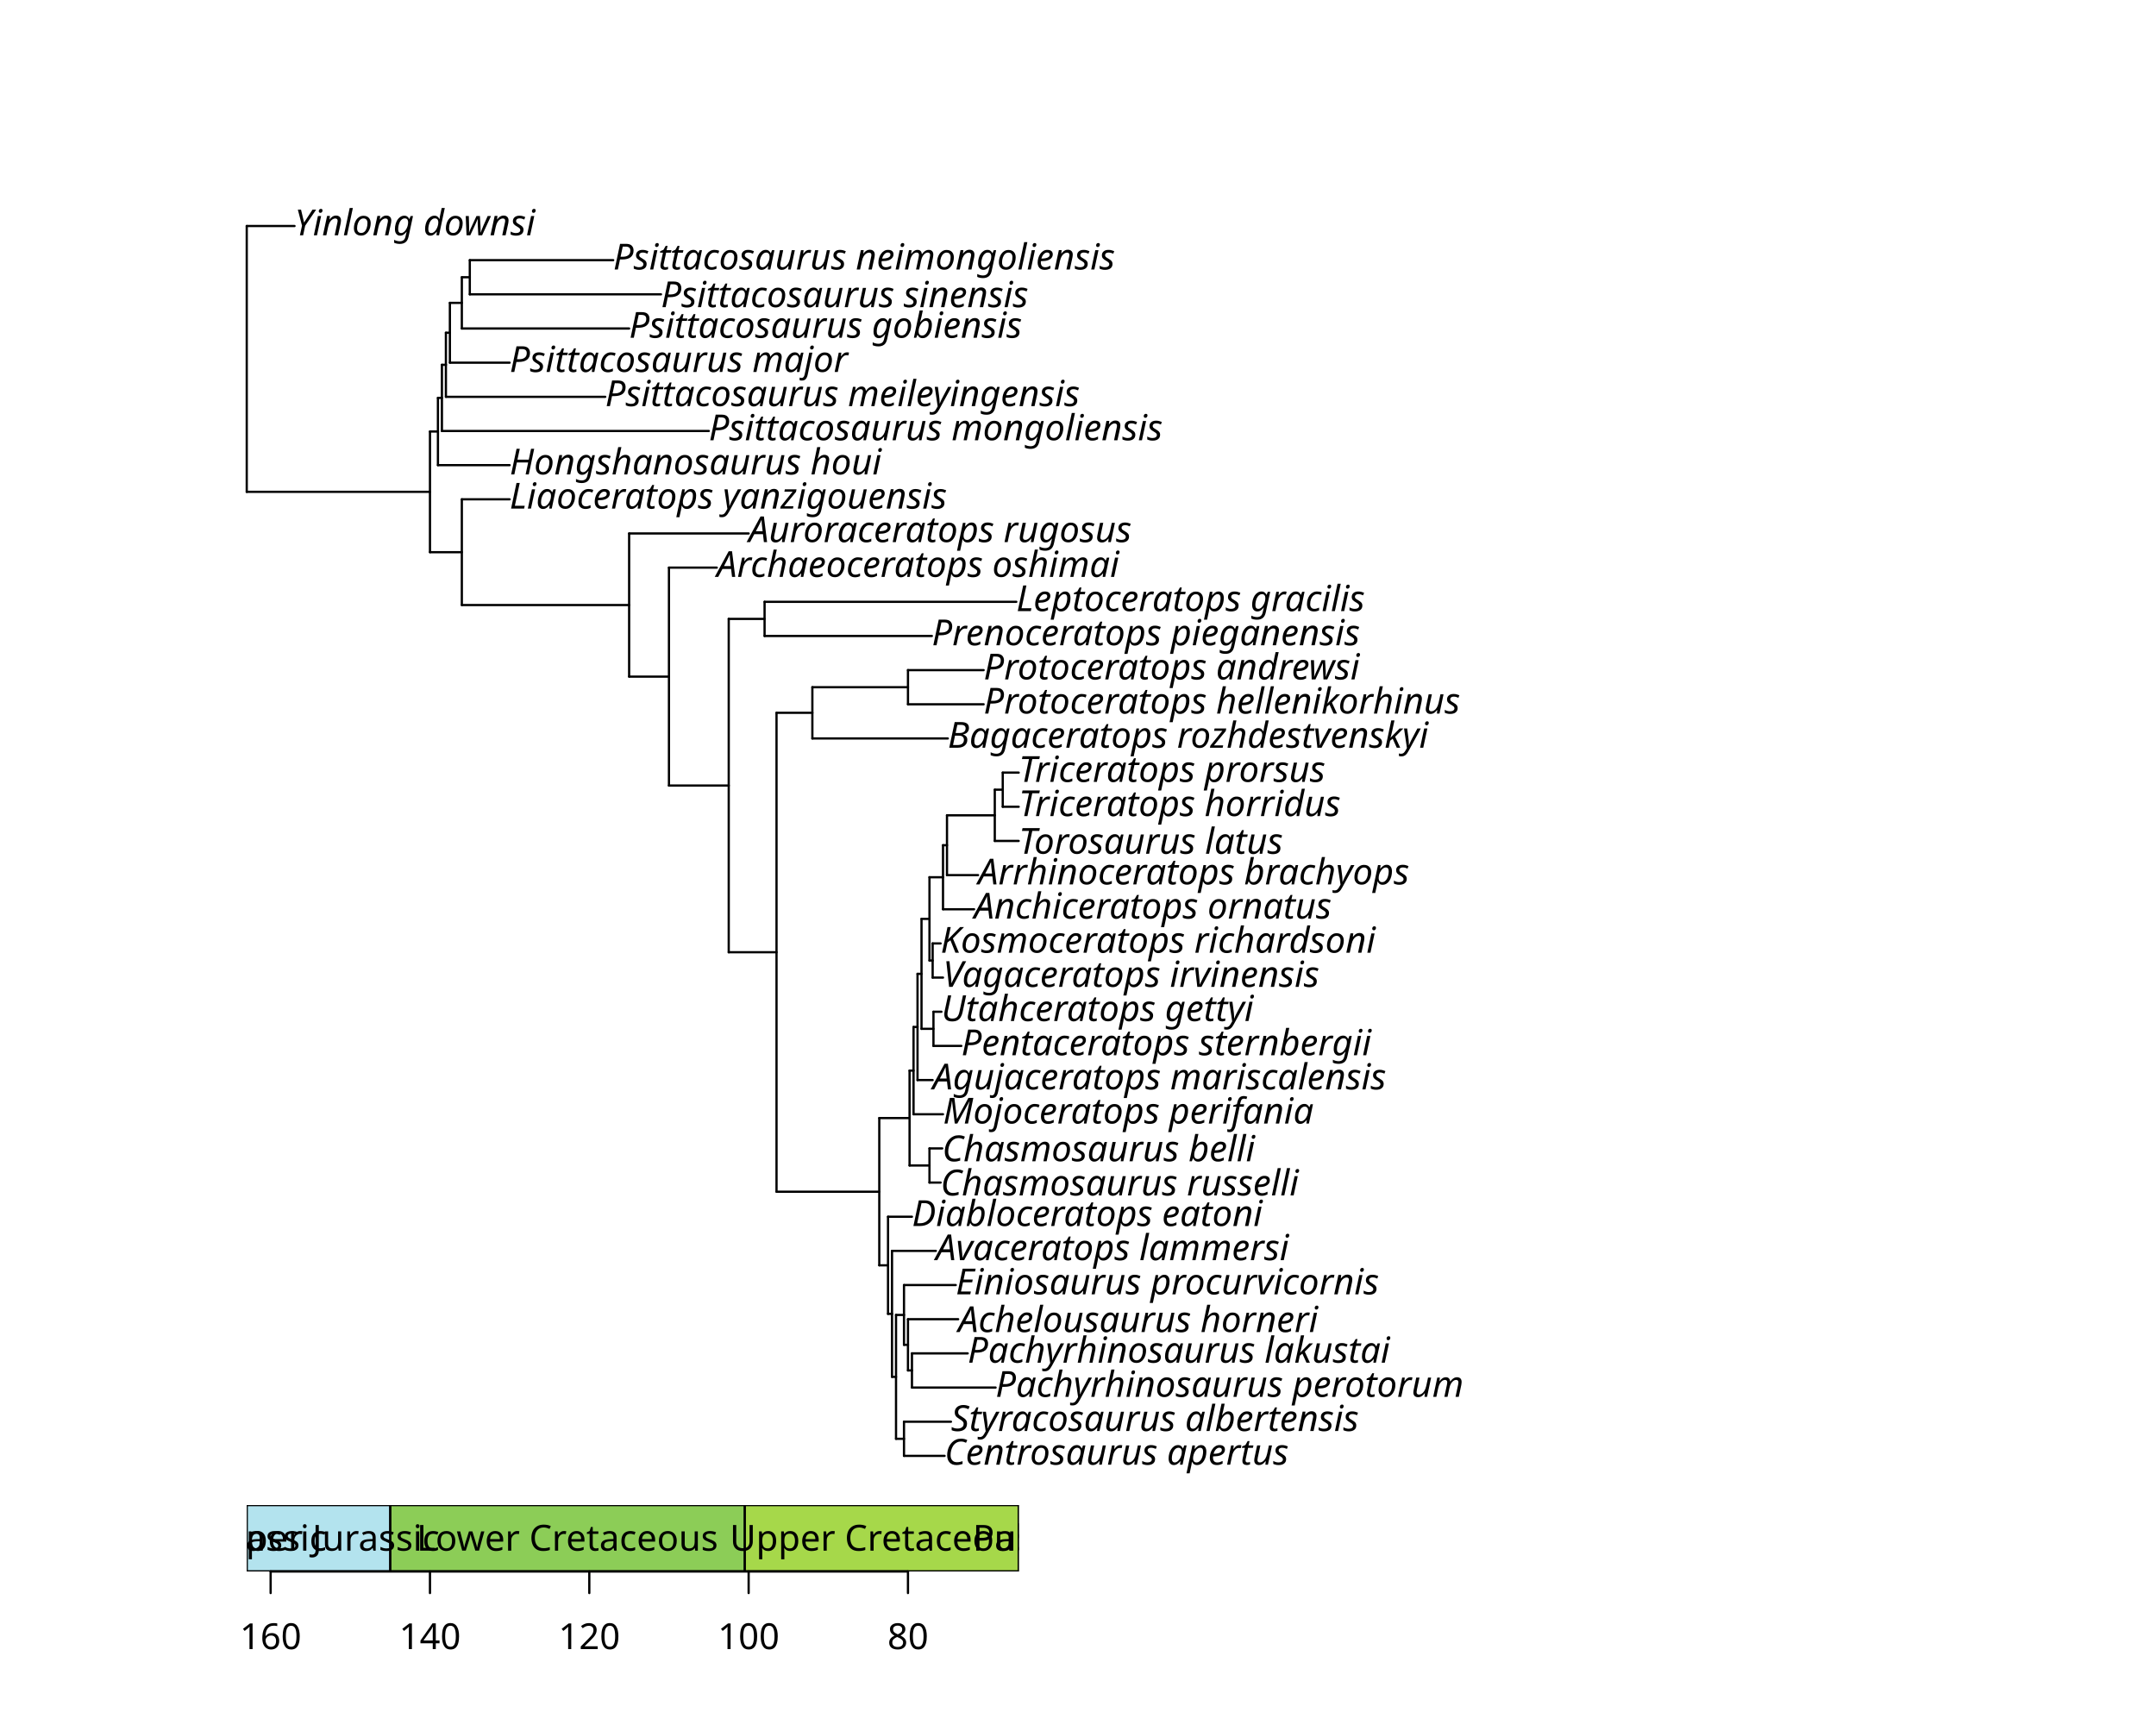
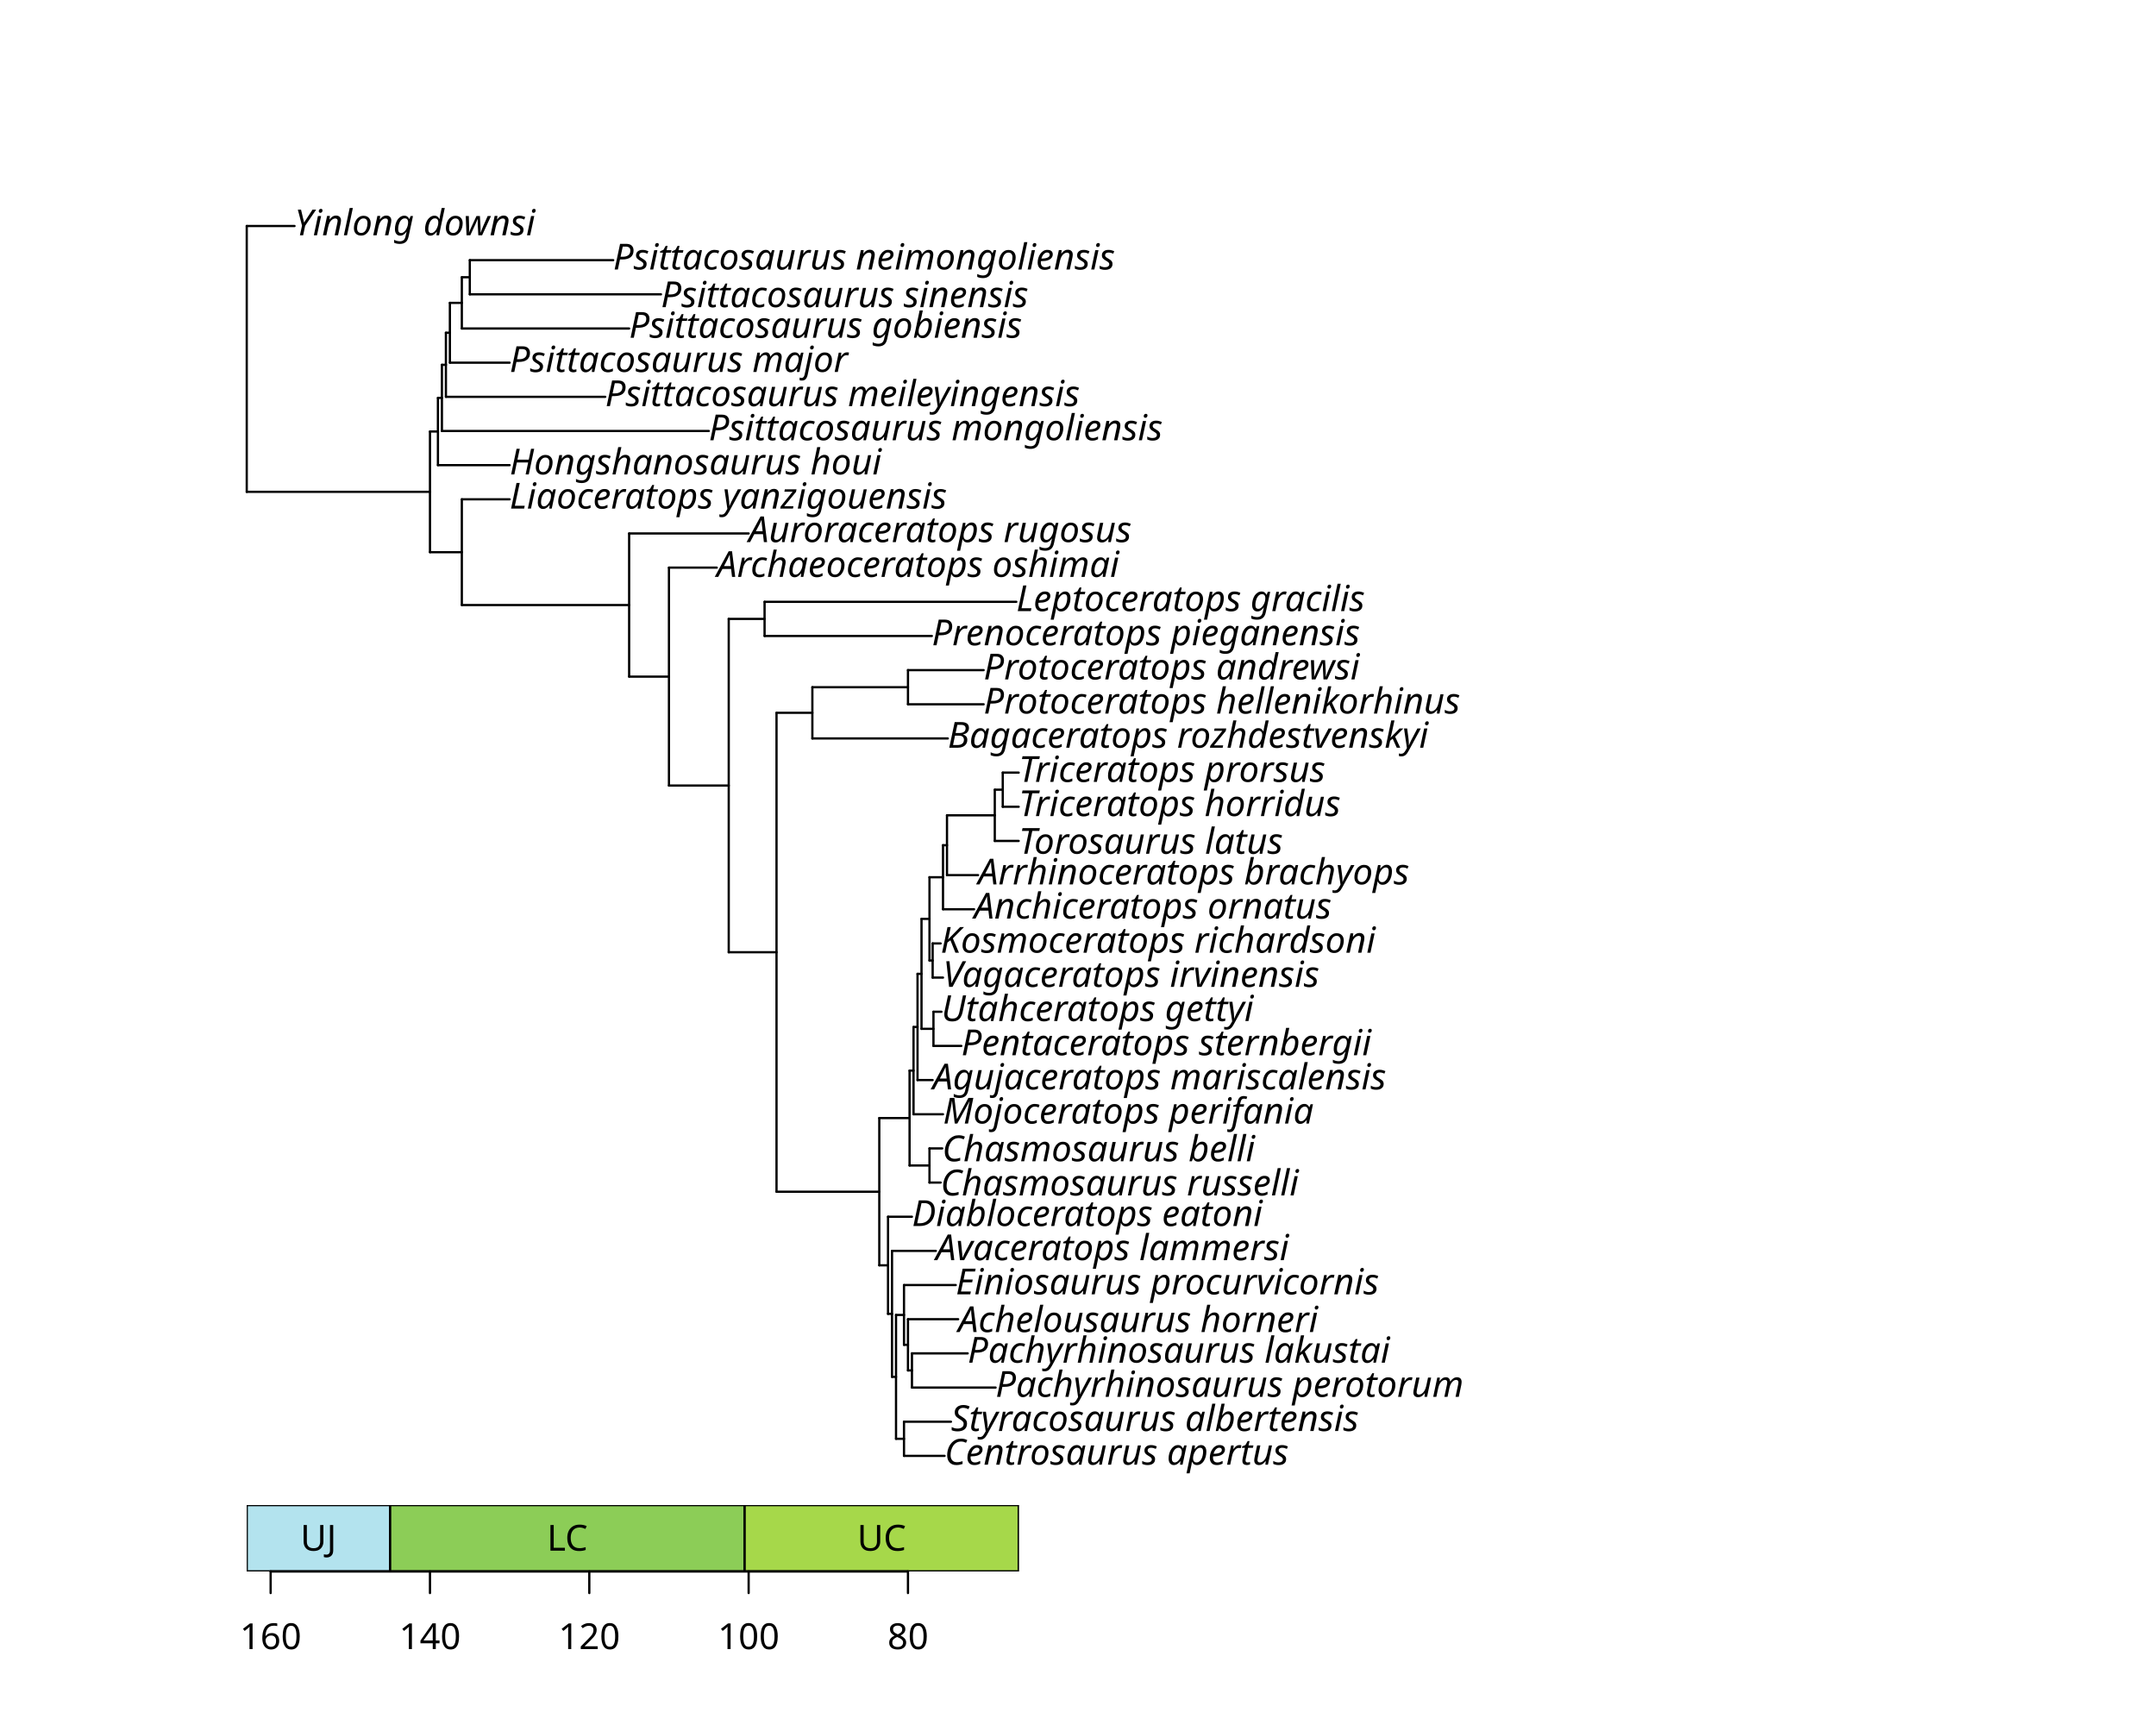
<svg xmlns="http://www.w3.org/2000/svg" class="svglite" data-engine-version="2.0" width="720.00pt" height="576.00pt" viewBox="0 0 720.00 576.00">
  <defs>
    <style type="text/css">
    .svglite line, .svglite polyline, .svglite polygon, .svglite path, .svglite rect, .svglite circle {
      fill: none;
      stroke: #000000;
      stroke-linecap: round;
      stroke-linejoin: round;
      stroke-miterlimit: 10.00;
    }
  </style>
  </defs>
  <rect width="100%" height="100%" style="stroke: none; fill: #FFFFFF;" />
  <defs>
    <clipPath id="cpMC4wMHw3MjAuMDB8MC4wMHw1NzYuMDA=">
      <rect x="0.00" y="0.00" width="720.00" height="576.00" />
    </clipPath>
  </defs>
  <g clip-path="url(#cpMC4wMHw3MjAuMDB8MC4wMHw1NzYuMDA=)">
</g>
  <defs>
    <clipPath id="cpNTkuMDR8Njg5Ljc2fDU5LjA0fDUwMi41Ng==">
      <rect x="59.04" y="59.04" width="630.72" height="443.52" />
    </clipPath>
  </defs>
  <g clip-path="url(#cpNTkuMDR8Njg5Ljc2fDU5LjA0fDUwMi41Ng==)">
    <line x1="82.40" y1="164.23" x2="143.59" y2="164.23" style="stroke-width: 0.75;" />
    <line x1="143.59" y1="184.38" x2="154.23" y2="184.38" style="stroke-width: 0.75;" />
    <line x1="154.23" y1="202.03" x2="210.10" y2="202.03" style="stroke-width: 0.75;" />
    <line x1="210.10" y1="225.93" x2="223.40" y2="225.93" style="stroke-width: 0.75;" />
    <line x1="223.40" y1="262.31" x2="243.36" y2="262.31" style="stroke-width: 0.75;" />
    <line x1="243.36" y1="317.97" x2="259.32" y2="317.97" style="stroke-width: 0.75;" />
    <line x1="259.32" y1="397.92" x2="293.64" y2="397.92" style="stroke-width: 0.75;" />
    <line x1="293.64" y1="422.50" x2="296.56" y2="422.50" style="stroke-width: 0.75;" />
    <line x1="296.56" y1="438.72" x2="297.89" y2="438.72" style="stroke-width: 0.75;" />
    <line x1="297.89" y1="459.75" x2="299.23" y2="459.75" style="stroke-width: 0.75;" />
    <line x1="299.23" y1="480.43" x2="301.89" y2="480.43" style="stroke-width: 0.75;" />
    <line x1="301.89" y1="486.13" x2="315.45" y2="486.13" style="stroke-width: 0.75;" />
    <line x1="301.89" y1="474.73" x2="317.58" y2="474.73" style="stroke-width: 0.75;" />
    <line x1="299.23" y1="439.08" x2="301.89" y2="439.08" style="stroke-width: 0.75;" />
    <line x1="301.89" y1="449.06" x2="303.22" y2="449.06" style="stroke-width: 0.75;" />
    <line x1="303.22" y1="457.61" x2="304.55" y2="457.61" style="stroke-width: 0.75;" />
    <line x1="304.55" y1="463.32" x2="332.48" y2="463.32" style="stroke-width: 0.75;" />
    <line x1="304.55" y1="451.91" x2="323.17" y2="451.91" style="stroke-width: 0.75;" />
    <line x1="303.22" y1="440.50" x2="319.98" y2="440.50" style="stroke-width: 0.75;" />
    <line x1="301.89" y1="429.10" x2="319.18" y2="429.10" style="stroke-width: 0.75;" />
    <line x1="297.89" y1="417.69" x2="312.53" y2="417.69" style="stroke-width: 0.75;" />
    <line x1="296.56" y1="406.28" x2="304.55" y2="406.28" style="stroke-width: 0.75;" />
    <line x1="293.64" y1="373.33" x2="303.75" y2="373.33" style="stroke-width: 0.75;" />
    <line x1="303.75" y1="389.17" x2="310.40" y2="389.17" style="stroke-width: 0.75;" />
    <line x1="310.40" y1="394.87" x2="314.12" y2="394.87" style="stroke-width: 0.75;" />
    <line x1="310.40" y1="383.47" x2="314.66" y2="383.47" style="stroke-width: 0.75;" />
    <line x1="303.75" y1="357.49" x2="305.08" y2="357.49" style="stroke-width: 0.75;" />
    <line x1="305.08" y1="372.06" x2="314.92" y2="372.06" style="stroke-width: 0.75;" />
    <line x1="305.08" y1="342.92" x2="306.41" y2="342.92" style="stroke-width: 0.75;" />
    <line x1="306.41" y1="360.65" x2="311.46" y2="360.65" style="stroke-width: 0.75;" />
    <line x1="306.41" y1="325.18" x2="307.74" y2="325.18" style="stroke-width: 0.75;" />
    <line x1="307.74" y1="343.54" x2="311.73" y2="343.54" style="stroke-width: 0.75;" />
    <line x1="311.73" y1="349.24" x2="321.04" y2="349.24" style="stroke-width: 0.75;" />
    <line x1="311.73" y1="337.84" x2="314.39" y2="337.84" style="stroke-width: 0.75;" />
    <line x1="307.74" y1="306.82" x2="310.40" y2="306.82" style="stroke-width: 0.75;" />
    <line x1="310.40" y1="320.73" x2="311.46" y2="320.73" style="stroke-width: 0.75;" />
    <line x1="311.46" y1="326.43" x2="314.92" y2="326.43" style="stroke-width: 0.75;" />
    <line x1="311.46" y1="315.02" x2="314.12" y2="315.02" style="stroke-width: 0.75;" />
    <line x1="310.40" y1="292.92" x2="314.92" y2="292.92" style="stroke-width: 0.75;" />
    <line x1="314.92" y1="303.61" x2="325.30" y2="303.61" style="stroke-width: 0.75;" />
    <line x1="314.92" y1="282.23" x2="316.25" y2="282.23" style="stroke-width: 0.75;" />
    <line x1="316.25" y1="292.21" x2="326.63" y2="292.21" style="stroke-width: 0.75;" />
    <line x1="316.25" y1="272.24" x2="332.21" y2="272.24" style="stroke-width: 0.75;" />
    <line x1="332.21" y1="280.80" x2="340.20" y2="280.80" style="stroke-width: 0.75;" />
    <line x1="332.21" y1="263.69" x2="334.87" y2="263.69" style="stroke-width: 0.75;" />
    <line x1="334.87" y1="269.39" x2="340.20" y2="269.39" style="stroke-width: 0.75;" />
    <line x1="334.87" y1="257.99" x2="340.20" y2="257.99" style="stroke-width: 0.75;" />
    <line x1="259.32" y1="238.02" x2="271.29" y2="238.02" style="stroke-width: 0.75;" />
    <line x1="271.29" y1="246.58" x2="316.52" y2="246.58" style="stroke-width: 0.75;" />
    <line x1="271.29" y1="229.47" x2="303.22" y2="229.47" style="stroke-width: 0.75;" />
    <line x1="303.22" y1="235.17" x2="328.49" y2="235.17" style="stroke-width: 0.75;" />
    <line x1="303.22" y1="223.76" x2="328.49" y2="223.76" style="stroke-width: 0.75;" />
    <line x1="243.36" y1="206.65" x2="255.33" y2="206.65" style="stroke-width: 0.75;" />
    <line x1="255.33" y1="212.36" x2="311.20" y2="212.36" style="stroke-width: 0.75;" />
    <line x1="255.33" y1="200.95" x2="339.40" y2="200.95" style="stroke-width: 0.75;" />
    <line x1="223.40" y1="189.54" x2="239.37" y2="189.54" style="stroke-width: 0.75;" />
    <line x1="210.10" y1="178.13" x2="250.01" y2="178.13" style="stroke-width: 0.75;" />
    <line x1="154.23" y1="166.73" x2="170.19" y2="166.73" style="stroke-width: 0.75;" />
    <line x1="143.59" y1="144.09" x2="146.25" y2="144.09" style="stroke-width: 0.75;" />
    <line x1="146.25" y1="155.32" x2="170.19" y2="155.32" style="stroke-width: 0.75;" />
    <line x1="146.25" y1="132.86" x2="147.58" y2="132.86" style="stroke-width: 0.75;" />
    <line x1="147.58" y1="143.91" x2="236.71" y2="143.91" style="stroke-width: 0.75;" />
    <line x1="147.58" y1="121.81" x2="148.91" y2="121.81" style="stroke-width: 0.75;" />
    <line x1="148.91" y1="132.50" x2="202.12" y2="132.50" style="stroke-width: 0.75;" />
    <line x1="148.91" y1="111.11" x2="150.24" y2="111.11" style="stroke-width: 0.75;" />
    <line x1="150.24" y1="121.10" x2="170.19" y2="121.10" style="stroke-width: 0.75;" />
    <line x1="150.24" y1="101.13" x2="154.23" y2="101.13" style="stroke-width: 0.75;" />
    <line x1="154.23" y1="109.69" x2="210.10" y2="109.69" style="stroke-width: 0.75;" />
    <line x1="154.23" y1="92.58" x2="156.89" y2="92.58" style="stroke-width: 0.75;" />
    <line x1="156.89" y1="98.28" x2="220.74" y2="98.28" style="stroke-width: 0.75;" />
    <line x1="156.89" y1="86.87" x2="204.78" y2="86.87" style="stroke-width: 0.75;" />
    <line x1="82.40" y1="75.47" x2="98.36" y2="75.47" style="stroke-width: 0.75;" />
    <line x1="82.40" y1="164.23" x2="82.40" y2="75.47" style="stroke-width: 0.75;" />
    <line x1="143.59" y1="184.38" x2="143.59" y2="144.09" style="stroke-width: 0.75;" />
    <line x1="154.23" y1="202.03" x2="154.23" y2="166.73" style="stroke-width: 0.75;" />
    <line x1="210.10" y1="225.93" x2="210.10" y2="178.13" style="stroke-width: 0.75;" />
    <line x1="223.40" y1="262.31" x2="223.40" y2="189.54" style="stroke-width: 0.75;" />
    <line x1="243.36" y1="317.97" x2="243.36" y2="206.65" style="stroke-width: 0.75;" />
    <line x1="259.32" y1="397.92" x2="259.32" y2="238.02" style="stroke-width: 0.75;" />
    <line x1="293.64" y1="422.50" x2="293.64" y2="373.33" style="stroke-width: 0.75;" />
    <line x1="296.56" y1="438.72" x2="296.56" y2="406.28" style="stroke-width: 0.75;" />
    <line x1="297.89" y1="459.75" x2="297.89" y2="417.69" style="stroke-width: 0.75;" />
    <line x1="299.23" y1="480.43" x2="299.23" y2="439.08" style="stroke-width: 0.75;" />
    <line x1="301.89" y1="486.13" x2="301.89" y2="474.73" style="stroke-width: 0.75;" />
    <line x1="301.89" y1="449.06" x2="301.89" y2="429.10" style="stroke-width: 0.75;" />
    <line x1="303.22" y1="457.61" x2="303.22" y2="440.50" style="stroke-width: 0.75;" />
    <line x1="304.55" y1="463.32" x2="304.55" y2="451.91" style="stroke-width: 0.75;" />
    <line x1="303.75" y1="389.17" x2="303.75" y2="357.49" style="stroke-width: 0.75;" />
    <line x1="310.40" y1="394.87" x2="310.40" y2="383.47" style="stroke-width: 0.75;" />
    <line x1="305.08" y1="372.06" x2="305.08" y2="342.92" style="stroke-width: 0.75;" />
    <line x1="306.41" y1="360.65" x2="306.41" y2="325.18" style="stroke-width: 0.75;" />
    <line x1="307.74" y1="343.54" x2="307.74" y2="306.82" style="stroke-width: 0.75;" />
    <line x1="311.73" y1="349.24" x2="311.73" y2="337.84" style="stroke-width: 0.75;" />
    <line x1="310.40" y1="320.73" x2="310.40" y2="292.92" style="stroke-width: 0.75;" />
    <line x1="311.46" y1="326.43" x2="311.46" y2="315.02" style="stroke-width: 0.75;" />
    <line x1="314.92" y1="303.61" x2="314.92" y2="282.23" style="stroke-width: 0.75;" />
    <line x1="316.25" y1="292.21" x2="316.25" y2="272.24" style="stroke-width: 0.75;" />
    <line x1="332.21" y1="280.80" x2="332.21" y2="263.69" style="stroke-width: 0.75;" />
    <line x1="334.87" y1="269.39" x2="334.87" y2="257.99" style="stroke-width: 0.75;" />
    <line x1="271.29" y1="246.58" x2="271.29" y2="229.47" style="stroke-width: 0.75;" />
    <line x1="303.22" y1="235.17" x2="303.22" y2="223.76" style="stroke-width: 0.75;" />
    <line x1="255.33" y1="212.36" x2="255.33" y2="200.95" style="stroke-width: 0.75;" />
    <line x1="146.25" y1="155.32" x2="146.25" y2="132.86" style="stroke-width: 0.75;" />
    <line x1="147.58" y1="143.91" x2="147.58" y2="121.81" style="stroke-width: 0.75;" />
    <line x1="148.91" y1="132.50" x2="148.91" y2="111.11" style="stroke-width: 0.75;" />
    <line x1="150.24" y1="121.10" x2="150.24" y2="101.13" style="stroke-width: 0.75;" />
    <line x1="154.23" y1="109.69" x2="154.23" y2="92.58" style="stroke-width: 0.75;" />
    <line x1="156.89" y1="98.28" x2="156.89" y2="86.87" style="stroke-width: 0.75;" />
    <text x="315.45" y="489.08" style="font-size: 12.00px; font-style: italic; font-family: sans;" textLength="115.42px" lengthAdjust="spacingAndGlyphs">Centrosaurus apertus</text>
    <text x="317.58" y="477.83" style="font-size: 12.00px; font-style: italic; font-family: sans;" textLength="138.10px" lengthAdjust="spacingAndGlyphs">Styracosaurus albertensis</text>
    <text x="332.48" y="466.42" style="font-size: 12.00px; font-style: italic; font-family: sans;" textLength="154.11px" lengthAdjust="spacingAndGlyphs">Pachyrhinosaurus perotorum</text>
    <text x="323.17" y="455.01" style="font-size: 12.00px; font-style: italic; font-family: sans;" textLength="140.10px" lengthAdjust="spacingAndGlyphs">Pachyrhinosaurus lakustai</text>
    <text x="319.98" y="444.79" style="font-size: 12.00px; font-style: italic; font-family: sans;" textLength="120.09px" lengthAdjust="spacingAndGlyphs">Achelousaurus horneri</text>
    <text x="319.18" y="432.20" style="font-size: 12.00px; font-style: italic; font-family: sans;" textLength="140.75px" lengthAdjust="spacingAndGlyphs">Einiosaurus procurvicornis</text>
    <text x="312.53" y="420.79" style="font-size: 12.00px; font-style: italic; font-family: sans;" textLength="118.74px" lengthAdjust="spacingAndGlyphs">Avaceratops lammersi</text>
    <text x="304.55" y="409.38" style="font-size: 12.00px; font-style: italic; font-family: sans;" textLength="116.09px" lengthAdjust="spacingAndGlyphs">Diabloceratops eatoni</text>
    <text x="314.12" y="399.17" style="font-size: 12.00px; font-style: italic; font-family: sans;" textLength="121.41px" lengthAdjust="spacingAndGlyphs">Chasmosaurus russelli</text>
    <text x="314.66" y="387.76" style="font-size: 12.00px; font-style: italic; font-family: sans;" textLength="105.40px" lengthAdjust="spacingAndGlyphs">Chasmosaurus belli</text>
    <text x="314.92" y="375.16" style="font-size: 12.00px; font-style: italic; font-family: sans;" textLength="121.41px" lengthAdjust="spacingAndGlyphs">Mojoceratops perifania</text>
    <text x="311.46" y="363.76" style="font-size: 12.00px; font-style: italic; font-family: sans;" textLength="152.77px" lengthAdjust="spacingAndGlyphs">Agujaceratops mariscalensis</text>
    <text x="321.04" y="352.35" style="font-size: 12.00px; font-style: italic; font-family: sans;" textLength="136.76px" lengthAdjust="spacingAndGlyphs">Pentaceratops sternbergii</text>
    <text x="314.39" y="340.94" style="font-size: 12.00px; font-style: italic; font-family: sans;" textLength="103.41px" lengthAdjust="spacingAndGlyphs">Utahceratops gettyi</text>
    <text x="314.92" y="329.53" style="font-size: 12.00px; font-style: italic; font-family: sans;" textLength="127.43px" lengthAdjust="spacingAndGlyphs">Vagaceratops irvinensis</text>
    <text x="314.12" y="318.13" style="font-size: 12.00px; font-style: italic; font-family: sans;" textLength="145.43px" lengthAdjust="spacingAndGlyphs">Kosmoceratops richardsoni</text>
    <text x="325.30" y="306.72" style="font-size: 12.00px; font-style: italic; font-family: sans;" textLength="119.43px" lengthAdjust="spacingAndGlyphs">Anchiceratops ornatus</text>
    <text x="326.63" y="295.31" style="font-size: 12.00px; font-style: italic; font-family: sans;" textLength="143.44px" lengthAdjust="spacingAndGlyphs">Arrhinoceratops brachyops</text>
    <text x="340.20" y="285.09" style="font-size: 12.00px; font-style: italic; font-family: sans;" textLength="89.39px" lengthAdjust="spacingAndGlyphs">Torosaurus latus</text>
    <text x="340.20" y="272.50" style="font-size: 12.00px; font-style: italic; font-family: sans;" textLength="106.72px" lengthAdjust="spacingAndGlyphs">Triceratops horridus</text>
    <text x="340.20" y="261.09" style="font-size: 12.00px; font-style: italic; font-family: sans;" textLength="103.38px" lengthAdjust="spacingAndGlyphs">Triceratops prorsus</text>
    <text x="316.52" y="249.68" style="font-size: 12.00px; font-style: italic; font-family: sans;" textLength="163.47px" lengthAdjust="spacingAndGlyphs">Bagaceratops rozhdestvenskyi</text>
    <text x="328.49" y="238.27" style="font-size: 12.00px; font-style: italic; font-family: sans;" textLength="158.11px" lengthAdjust="spacingAndGlyphs">Protoceratops hellenikorhinus</text>
    <text x="328.49" y="226.87" style="font-size: 12.00px; font-style: italic; font-family: sans;" textLength="126.09px" lengthAdjust="spacingAndGlyphs">Protoceratops andrewsi</text>
    <text x="311.20" y="215.46" style="font-size: 12.00px; font-style: italic; font-family: sans;" textLength="145.45px" lengthAdjust="spacingAndGlyphs">Prenoceratops pieganensis</text>
    <text x="339.40" y="204.05" style="font-size: 12.00px; font-style: italic; font-family: sans;" textLength="116.75px" lengthAdjust="spacingAndGlyphs">Leptoceratops gracilis</text>
    <text x="239.37" y="192.64" style="font-size: 12.00px; font-style: italic; font-family: sans;" textLength="135.43px" lengthAdjust="spacingAndGlyphs">Archaeoceratops oshimai</text>
    <text x="250.01" y="181.02" style="font-size: 12.00px; font-style: italic; font-family: sans;" textLength="128.10px" lengthAdjust="spacingAndGlyphs">Auroraceratops rugosus</text>
    <text x="170.19" y="169.83" style="font-size: 12.00px; font-style: italic; font-family: sans;" textLength="148.13px" lengthAdjust="spacingAndGlyphs">Liaoceratops yanzigouensis</text>
    <text x="170.19" y="158.42" style="font-size: 12.00px; font-style: italic; font-family: sans;" textLength="123.44px" lengthAdjust="spacingAndGlyphs">Hongshanosaurus houi</text>
    <text x="236.71" y="147.01" style="font-size: 12.00px; font-style: italic; font-family: sans;" textLength="152.11px" lengthAdjust="spacingAndGlyphs">Psittacosaurus mongoliensis</text>
    <text x="202.12" y="135.61" style="font-size: 12.00px; font-style: italic; font-family: sans;" textLength="160.78px" lengthAdjust="spacingAndGlyphs">Psittacosaurus meileyingensis</text>
    <text x="170.19" y="124.20" style="font-size: 12.00px; font-style: italic; font-family: sans;" textLength="112.07px" lengthAdjust="spacingAndGlyphs">Psittacosaurus major</text>
    <text x="210.10" y="112.79" style="font-size: 12.00px; font-style: italic; font-family: sans;" textLength="132.77px" lengthAdjust="spacingAndGlyphs">Psittacosaurus gobiensis</text>
    <text x="220.74" y="102.57" style="font-size: 12.00px; font-style: italic; font-family: sans;" textLength="125.42px" lengthAdjust="spacingAndGlyphs">Psittacosaurus sinensis</text>
    <text x="204.78" y="89.98" style="font-size: 12.00px; font-style: italic; font-family: sans;" textLength="168.12px" lengthAdjust="spacingAndGlyphs">Psittacosaurus neimongoliensis</text>
    <text x="98.36" y="78.57" style="font-size: 12.00px; font-style: italic; font-family: sans;" textLength="80.73px" lengthAdjust="spacingAndGlyphs">Yinlong downsi</text>
  </g>
  <defs>
    <clipPath id="cpODIuNDB8MzQwLjIwfDUwMi41Nnw1MjQuNzQ=">
      <rect x="82.40" y="502.56" width="257.80" height="22.18" />
    </clipPath>
  </defs>
  <g clip-path="url(#cpODIuNDB8MzQwLjIwfDUwMi41Nnw1MjQuNzQ=)">
    <rect x="82.40" y="502.56" width="257.80" height="22.18" style="stroke-width: 0.75; stroke: none; fill: #E5E5E5;" />
    <line x1="82.40" y1="502.56" x2="340.20" y2="502.56" style="stroke-width: 0.75;" />
+     <rect x="-923.24" y="502.56" width="53.21" height="22.18" style="stroke-width: 0.75; fill: #8CB06C;" />
+     <rect x="-870.03" y="502.56" width="31.93" height="22.18" style="stroke-width: 0.75; fill: #99C078;" />
+     <rect x="-838.11" y="502.56" width="31.93" height="22.18" style="stroke-width: 0.75; fill: #A6CF86;" />
+     <rect x="-806.18" y="502.56" width="30.86" height="22.18" style="stroke-width: 0.75; fill: #B3E095;" />
+     <rect x="-775.32" y="502.56" width="40.97" height="22.18" style="stroke-width: 0.75; fill: #1A9D6F;" />
+     <rect x="-734.35" y="502.56" width="30.86" height="22.18" style="stroke-width: 0.75; fill: #4DB47E;" />
+     <rect x="-703.49" y="502.56" width="38.84" height="22.18" style="stroke-width: 0.75; fill: #7FCA93;" />
+     <rect x="-664.65" y="502.56" width="27.67" height="22.18" style="stroke-width: 0.75; fill: #99D7B3;" />
+     <rect x="-636.98" y="502.56" width="15.96" height="22.18" style="stroke-width: 0.75; fill: #B3E1C2;" />
+     <rect x="-621.02" y="502.56" width="11.71" height="22.18" style="stroke-width: 0.75; fill: #BFE6CF;" />
+     <rect x="-609.31" y="502.56" width="10.11" height="22.18" style="stroke-width: 0.75; fill: #E6F5E1;" />
+     <rect x="-599.20" y="502.56" width="68.91" height="22.18" style="stroke-width: 0.75; fill: #E5AC4D;" />
+     <rect x="-530.30" y="502.56" width="28.20" height="22.18" style="stroke-width: 0.75; fill: #F1C868;" />
+     <rect x="-502.10" y="502.56" width="63.32" height="22.18" style="stroke-width: 0.75; fill: #F1E19D;" />
+     <rect x="-438.78" y="502.56" width="32.46" height="22.18" style="stroke-width: 0.75; fill: #80AB6C;" />
+     <rect x="-406.32" y="502.56" width="42.03" height="22.18" style="stroke-width: 0.75; fill: #99B46C;" />
+     <rect x="-364.29" y="502.56" width="20.49" height="22.18" style="stroke-width: 0.75; fill: #B3BE6C;" />
+     <rect x="-343.80" y="502.56" width="21.28" height="22.18" style="stroke-width: 0.75; fill: #8CBEB4;" />
+     <rect x="-322.52" y="502.56" width="21.82" height="22.18" style="stroke-width: 0.75; fill: #A6C7B7;" />
+     <rect x="-300.70" y="502.56" width="21.55" height="22.18" style="stroke-width: 0.75; fill: #BFD0BA;" />
+     <rect x="-279.15" y="502.56" width="69.04" height="22.18" style="stroke-width: 0.75; fill: #EF5845;" />
+     <rect x="-210.11" y="502.56" width="36.85" height="22.18" style="stroke-width: 0.75; fill: #FB745C;" />
+     <rect x="-173.27" y="502.56" width="19.15" height="22.18" style="stroke-width: 0.75; fill: #FBA794;" />
+     <rect x="-154.12" y="502.56" width="12.51" height="22.18" style="stroke-width: 0.75; fill: #983999;" />
+     <rect x="-141.61" y="502.56" width="27.14" height="22.18" style="stroke-width: 0.75; fill: #B168B1;" />
+     <rect x="-114.47" y="502.56" width="94.98" height="22.18" style="stroke-width: 0.75; fill: #BD8CC3;" />
+     <rect x="-19.49" y="502.56" width="72.36" height="22.18" style="stroke-width: 0.75; fill: #42AED0;" />
+     <rect x="52.87" y="502.56" width="28.20" height="22.18" style="stroke-width: 0.75; fill: #80CFD8;" />
+     <rect x="81.07" y="502.56" width="49.22" height="22.18" style="stroke-width: 0.75; fill: #B3E3EE;" />
+     <rect x="130.29" y="502.56" width="118.39" height="22.18" style="stroke-width: 0.75; fill: #8CCD57;" />
+     <rect x="248.68" y="502.56" width="91.78" height="22.18" style="stroke-width: 0.75; fill: #A6D84A;" />
+     <rect x="340.46" y="502.56" width="26.60" height="22.18" style="stroke-width: 0.75; fill: #FDA75F;" />
+     <rect x="367.07" y="502.56" width="58.80" height="22.18" style="stroke-width: 0.75; fill: #FDB46C;" />
+     <rect x="425.86" y="502.56" width="28.92" height="22.18" style="stroke-width: 0.75; fill: #FEC07A;" />
+     <rect x="454.78" y="502.56" width="47.08" height="22.18" style="stroke-width: 0.75; fill: #FFFF00;" />
+     <rect x="501.86" y="502.56" width="7.32" height="22.18" style="stroke-width: 0.75; fill: #FFFF99;" />
+     <rect x="509.19" y="502.56" width="6.83" height="22.18" style="stroke-width: 0.75; fill: #FFEFAF;" />
    <rect x="516.02" y="502.56" width="0.031" height="22.18" style="stroke-width: 0.75; fill: #FEEBD2;" />
-     <rect x="509.19" y="502.56" width="6.83" height="22.18" style="stroke-width: 0.75; fill: #FFEFAF;" />
-     <rect x="501.86" y="502.56" width="7.32" height="22.18" style="stroke-width: 0.75; fill: #FFFF99;" />
-     <rect x="454.78" y="502.56" width="47.08" height="22.18" style="stroke-width: 0.75; fill: #FFFF00;" />
-     <rect x="425.86" y="502.56" width="28.92" height="22.18" style="stroke-width: 0.75; fill: #FEC07A;" />
-     <rect x="367.07" y="502.56" width="58.80" height="22.18" style="stroke-width: 0.75; fill: #FDB46C;" />
-     <rect x="340.46" y="502.56" width="26.60" height="22.18" style="stroke-width: 0.75; fill: #FDA75F;" />
-     <rect x="248.68" y="502.56" width="91.78" height="22.18" style="stroke-width: 0.75; fill: #A6D84A;" />
-     <rect x="130.29" y="502.56" width="118.39" height="22.18" style="stroke-width: 0.75; fill: #8CCD57;" />
-     <rect x="81.07" y="502.56" width="49.22" height="22.18" style="stroke-width: 0.75; fill: #B3E3EE;" />
-     <rect x="52.87" y="502.56" width="28.20" height="22.18" style="stroke-width: 0.75; fill: #80CFD8;" />
-     <rect x="-19.49" y="502.56" width="72.36" height="22.18" style="stroke-width: 0.75; fill: #42AED0;" />
-     <rect x="-114.47" y="502.56" width="94.98" height="22.18" style="stroke-width: 0.75; fill: #BD8CC3;" />
-     <rect x="-141.61" y="502.56" width="27.14" height="22.18" style="stroke-width: 0.75; fill: #B168B1;" />
-     <rect x="-154.12" y="502.56" width="12.51" height="22.18" style="stroke-width: 0.75; fill: #983999;" />
-     <rect x="-173.27" y="502.56" width="19.15" height="22.18" style="stroke-width: 0.75; fill: #FBA794;" />
-     <rect x="-210.11" y="502.56" width="36.85" height="22.18" style="stroke-width: 0.75; fill: #FB745C;" />
-     <rect x="-279.15" y="502.56" width="69.04" height="22.18" style="stroke-width: 0.75; fill: #EF5845;" />
-     <rect x="-300.70" y="502.56" width="21.55" height="22.18" style="stroke-width: 0.75; fill: #BFD0BA;" />
-     <rect x="-322.52" y="502.56" width="21.82" height="22.18" style="stroke-width: 0.75; fill: #A6C7B7;" />
-     <rect x="-343.80" y="502.56" width="21.28" height="22.18" style="stroke-width: 0.75; fill: #8CBEB4;" />
-     <rect x="-364.29" y="502.56" width="20.49" height="22.18" style="stroke-width: 0.75; fill: #B3BE6C;" />
-     <rect x="-406.32" y="502.56" width="42.03" height="22.18" style="stroke-width: 0.75; fill: #99B46C;" />
-     <rect x="-438.78" y="502.56" width="32.46" height="22.18" style="stroke-width: 0.75; fill: #80AB6C;" />
-     <rect x="-502.10" y="502.56" width="63.32" height="22.18" style="stroke-width: 0.75; fill: #F1E19D;" />
-     <rect x="-530.30" y="502.56" width="28.20" height="22.18" style="stroke-width: 0.75; fill: #F1C868;" />
-     <rect x="-599.20" y="502.56" width="68.91" height="22.18" style="stroke-width: 0.75; fill: #E5AC4D;" />
-     <rect x="-609.31" y="502.56" width="10.11" height="22.18" style="stroke-width: 0.75; fill: #E6F5E1;" />
-     <rect x="-621.02" y="502.56" width="11.71" height="22.18" style="stroke-width: 0.75; fill: #BFE6CF;" />
-     <rect x="-636.98" y="502.56" width="15.96" height="22.18" style="stroke-width: 0.75; fill: #B3E1C2;" />
-     <rect x="-664.65" y="502.56" width="27.67" height="22.18" style="stroke-width: 0.75; fill: #99D7B3;" />
-     <rect x="-703.49" y="502.56" width="38.84" height="22.18" style="stroke-width: 0.75; fill: #7FCA93;" />
-     <rect x="-734.35" y="502.56" width="30.86" height="22.18" style="stroke-width: 0.75; fill: #4DB47E;" />
-     <rect x="-775.32" y="502.56" width="40.97" height="22.18" style="stroke-width: 0.75; fill: #1A9D6F;" />
-     <rect x="-806.18" y="502.56" width="30.86" height="22.18" style="stroke-width: 0.75; fill: #B3E095;" />
-     <rect x="-838.11" y="502.56" width="31.93" height="22.18" style="stroke-width: 0.75; fill: #A6CF86;" />
-     <rect x="-870.03" y="502.56" width="31.93" height="22.18" style="stroke-width: 0.75; fill: #99C078;" />
-     <rect x="-923.24" y="502.56" width="53.21" height="22.18" style="stroke-width: 0.75; fill: #8CB06C;" />
    <line x1="82.40" y1="524.74" x2="82.40" y2="502.56" style="stroke-width: 0.75;" />
    <line x1="340.20" y1="524.74" x2="340.20" y2="502.56" style="stroke-width: 0.75;" />
-     <text x="512.60" y="517.78" text-anchor="middle" style="font-size: 12.00px; font-family: sans;" textLength="62.05px" lengthAdjust="spacingAndGlyphs">Pleistocene</text>
-     <text x="505.52" y="517.78" text-anchor="middle" style="font-size: 12.00px; font-family: sans;" textLength="46.04px" lengthAdjust="spacingAndGlyphs">Pliocene</text>
-     <text x="478.32" y="517.78" text-anchor="middle" style="font-size: 12.00px; font-family: sans;" textLength="45.37px" lengthAdjust="spacingAndGlyphs">Miocene</text>
-     <text x="440.32" y="517.78" text-anchor="middle" style="font-size: 12.00px; font-family: sans;" textLength="54.04px" lengthAdjust="spacingAndGlyphs">Oligocene</text>
-     <text x="396.46" y="517.78" text-anchor="middle" style="font-size: 12.00px; font-family: sans;" textLength="40.71px" lengthAdjust="spacingAndGlyphs">Eocene</text>
-     <text x="353.76" y="517.78" text-anchor="middle" style="font-size: 12.00px; font-family: sans;" textLength="56.72px" lengthAdjust="spacingAndGlyphs">Paleocene</text>
-     <text x="294.44" y="517.78" text-anchor="middle" style="font-size: 12.00px; font-family: sans;" textLength="97.40px" lengthAdjust="spacingAndGlyphs">Upper Cretaceous</text>
-     <text x="189.48" y="517.78" text-anchor="middle" style="font-size: 12.00px; font-family: sans;" textLength="97.40px" lengthAdjust="spacingAndGlyphs">Lower Cretaceous</text>
-     <text x="106.34" y="517.78" text-anchor="middle" style="font-size: 12.00px; font-family: sans;" textLength="80.05px" lengthAdjust="spacingAndGlyphs">Upper Jurassic</text>
-     <text x="66.97" y="517.78" text-anchor="middle" style="font-size: 12.00px; font-family: sans;" textLength="82.71px" lengthAdjust="spacingAndGlyphs">Middle Jurassic</text>
-     <text x="16.69" y="517.78" text-anchor="middle" style="font-size: 12.00px; font-family: sans;" textLength="80.05px" lengthAdjust="spacingAndGlyphs">Lower Jurassic</text>
-     <text x="-66.98" y="517.78" text-anchor="middle" style="font-size: 12.00px; font-family: sans;" textLength="77.36px" lengthAdjust="spacingAndGlyphs">Upper Triassic</text>
-     <text x="-128.04" y="517.78" text-anchor="middle" style="font-size: 12.00px; font-family: sans;" textLength="80.03px" lengthAdjust="spacingAndGlyphs">Middle Triassic</text>
-     <text x="-147.86" y="517.78" text-anchor="middle" style="font-size: 12.00px; font-family: sans;" textLength="77.36px" lengthAdjust="spacingAndGlyphs">Lower Triassic</text>
-     <text x="-163.69" y="517.78" text-anchor="middle" style="font-size: 12.00px; font-family: sans;" textLength="52.05px" lengthAdjust="spacingAndGlyphs">Lopingian</text>
-     <text x="-191.69" y="517.78" text-anchor="middle" style="font-size: 12.00px; font-family: sans;" textLength="68.06px" lengthAdjust="spacingAndGlyphs">Guadalupian</text>
-     <text x="-244.63" y="517.78" text-anchor="middle" style="font-size: 12.00px; font-family: sans;" textLength="53.36px" lengthAdjust="spacingAndGlyphs">Cisuralian</text>
-     <text x="-289.93" y="517.78" text-anchor="middle" style="font-size: 12.00px; font-family: sans;" textLength="114.09px" lengthAdjust="spacingAndGlyphs">Upper Pennsylvanian</text>
-     <text x="-311.61" y="517.78" text-anchor="middle" style="font-size: 12.00px; font-family: sans;" textLength="116.76px" lengthAdjust="spacingAndGlyphs">Middle Pennsylvanian</text>
-     <text x="-333.16" y="517.78" text-anchor="middle" style="font-size: 12.00px; font-family: sans;" textLength="114.09px" lengthAdjust="spacingAndGlyphs">Lower Pennsylvanian</text>
-     <text x="-354.04" y="517.78" text-anchor="middle" style="font-size: 12.00px; font-family: sans;" textLength="107.40px" lengthAdjust="spacingAndGlyphs">Upper Mississippian</text>
-     <text x="-385.30" y="517.78" text-anchor="middle" style="font-size: 12.00px; font-family: sans;" textLength="110.06px" lengthAdjust="spacingAndGlyphs">Middle Mississippian</text>
-     <text x="-422.55" y="517.78" text-anchor="middle" style="font-size: 12.00px; font-family: sans;" textLength="107.40px" lengthAdjust="spacingAndGlyphs">Lower Mississippian</text>
-     <text x="-470.44" y="517.78" text-anchor="middle" style="font-size: 12.00px; font-family: sans;" textLength="86.73px" lengthAdjust="spacingAndGlyphs">Upper Devonian</text>
-     <text x="-516.20" y="517.78" text-anchor="middle" style="font-size: 12.00px; font-family: sans;" textLength="89.40px" lengthAdjust="spacingAndGlyphs">Middle Devonian</text>
-     <text x="-564.75" y="517.78" text-anchor="middle" style="font-size: 12.00px; font-family: sans;" textLength="86.73px" lengthAdjust="spacingAndGlyphs">Lower Devonian</text>
-     <text x="-604.26" y="517.78" text-anchor="middle" style="font-size: 12.00px; font-family: sans;" textLength="33.34px" lengthAdjust="spacingAndGlyphs">Pridoli</text>
-     <text x="-615.17" y="517.78" text-anchor="middle" style="font-size: 12.00px; font-family: sans;" textLength="38.03px" lengthAdjust="spacingAndGlyphs">Ludlow</text>
-     <text x="-629.00" y="517.78" text-anchor="middle" style="font-size: 12.00px; font-family: sans;" textLength="46.02px" lengthAdjust="spacingAndGlyphs">Wenlock</text>
-     <text x="-650.81" y="517.78" text-anchor="middle" style="font-size: 12.00px; font-family: sans;" textLength="58.72px" lengthAdjust="spacingAndGlyphs">Llandovery</text>
-     <text x="-684.07" y="517.78" text-anchor="middle" style="font-size: 12.00px; font-family: sans;" textLength="93.39px" lengthAdjust="spacingAndGlyphs">Upper Ordovician</text>
-     <text x="-718.92" y="517.78" text-anchor="middle" style="font-size: 12.00px; font-family: sans;" textLength="96.06px" lengthAdjust="spacingAndGlyphs">Middle Ordovician</text>
-     <text x="-754.84" y="517.78" text-anchor="middle" style="font-size: 12.00px; font-family: sans;" textLength="93.39px" lengthAdjust="spacingAndGlyphs">Lower Ordovician</text>
-     <text x="-790.75" y="517.78" text-anchor="middle" style="font-size: 12.00px; font-family: sans;" textLength="54.04px" lengthAdjust="spacingAndGlyphs">Furongian</text>
-     <text x="-822.15" y="517.78" text-anchor="middle" style="font-size: 12.00px; font-family: sans;" textLength="60.70px" lengthAdjust="spacingAndGlyphs">Miaolingian</text>
-     <text x="-854.07" y="517.78" text-anchor="middle" style="font-size: 12.00px; font-family: sans;" textLength="44.03px" lengthAdjust="spacingAndGlyphs">Series 2</text>
-     <text x="-896.64" y="517.78" text-anchor="middle" style="font-size: 12.00px; font-family: sans;" textLength="70.71px" lengthAdjust="spacingAndGlyphs">Terreneuvian</text>
+     <text x="-896.64" y="517.78" text-anchor="middle" style="font-size: 12.00px; font-family: sans;" textLength="7.33px" lengthAdjust="spacingAndGlyphs">T</text>
+     <text x="-854.07" y="517.78" text-anchor="middle" style="font-size: 12.00px; font-family: sans;" textLength="14.68px" lengthAdjust="spacingAndGlyphs">S2</text>
+     <text x="-822.15" y="517.78" text-anchor="middle" style="font-size: 12.00px; font-family: sans;" textLength="19.34px" lengthAdjust="spacingAndGlyphs">Mia</text>
+     <text x="-790.75" y="517.78" text-anchor="middle" style="font-size: 12.00px; font-family: sans;" textLength="7.33px" lengthAdjust="spacingAndGlyphs">F</text>
+     <text x="-754.84" y="517.78" text-anchor="middle" style="font-size: 12.00px; fill: #FFFFFF; font-family: sans;" textLength="16.01px" lengthAdjust="spacingAndGlyphs">LO</text>
+     <text x="-718.92" y="517.78" text-anchor="middle" style="font-size: 12.00px; font-family: sans;" textLength="19.34px" lengthAdjust="spacingAndGlyphs">MO</text>
+     <text x="-684.07" y="517.78" text-anchor="middle" style="font-size: 12.00px; font-family: sans;" textLength="18.01px" lengthAdjust="spacingAndGlyphs">UO</text>
+     <text x="-650.81" y="517.78" text-anchor="middle" style="font-size: 12.00px; font-family: sans;" textLength="9.34px" lengthAdjust="spacingAndGlyphs">Ll</text>
+     <text x="-629.00" y="517.78" text-anchor="middle" style="font-size: 12.00px; font-family: sans;" textLength="11.33px" lengthAdjust="spacingAndGlyphs">W</text>
+     <text x="-615.17" y="517.78" text-anchor="middle" style="font-size: 12.00px; font-family: sans;" textLength="13.35px" lengthAdjust="spacingAndGlyphs">Lu</text>
+     <text x="-604.26" y="517.78" text-anchor="middle" style="font-size: 12.00px; font-family: sans;" textLength="12.00px" lengthAdjust="spacingAndGlyphs">Pr</text>
+     <text x="-564.75" y="517.78" text-anchor="middle" style="font-size: 12.00px; font-family: sans;" textLength="15.34px" lengthAdjust="spacingAndGlyphs">LD</text>
+     <text x="-516.20" y="517.78" text-anchor="middle" style="font-size: 12.00px; font-family: sans;" textLength="18.67px" lengthAdjust="spacingAndGlyphs">MD</text>
+     <text x="-470.44" y="517.78" text-anchor="middle" style="font-size: 12.00px; font-family: sans;" textLength="17.34px" lengthAdjust="spacingAndGlyphs">UD</text>
+     <text x="-422.55" y="517.78" text-anchor="middle" style="font-size: 12.00px; font-family: sans;" textLength="16.68px" lengthAdjust="spacingAndGlyphs">LM</text>
+     <text x="-385.30" y="517.78" text-anchor="middle" style="font-size: 12.00px; font-family: sans;" textLength="20.00px" lengthAdjust="spacingAndGlyphs">MM</text>
+     <text x="-354.04" y="517.78" text-anchor="middle" style="font-size: 12.00px; font-family: sans;" textLength="18.67px" lengthAdjust="spacingAndGlyphs">UM</text>
+     <text x="-333.16" y="517.78" text-anchor="middle" style="font-size: 12.00px; font-family: sans;" textLength="14.68px" lengthAdjust="spacingAndGlyphs">LP</text>
+     <text x="-311.61" y="517.78" text-anchor="middle" style="font-size: 12.00px; font-family: sans;" textLength="18.01px" lengthAdjust="spacingAndGlyphs">MP</text>
+     <text x="-289.93" y="517.78" text-anchor="middle" style="font-size: 12.00px; font-family: sans;" textLength="16.68px" lengthAdjust="spacingAndGlyphs">UP</text>
+     <text x="-244.63" y="517.78" text-anchor="middle" style="font-size: 12.00px; font-family: sans;" textLength="8.67px" lengthAdjust="spacingAndGlyphs">C</text>
+     <text x="-191.69" y="517.78" text-anchor="middle" style="font-size: 12.00px; font-family: sans;" textLength="9.34px" lengthAdjust="spacingAndGlyphs">G</text>
+     <text x="-163.69" y="517.78" text-anchor="middle" style="font-size: 12.00px; font-family: sans;" textLength="13.35px" lengthAdjust="spacingAndGlyphs">Lo</text>
+     <text x="-147.86" y="517.78" text-anchor="middle" style="font-size: 12.00px; fill: #FFFFFF; font-family: sans;" textLength="14.00px" lengthAdjust="spacingAndGlyphs">LT</text>
+     <text x="-128.04" y="517.78" text-anchor="middle" style="font-size: 12.00px; font-family: sans;" textLength="17.33px" lengthAdjust="spacingAndGlyphs">MT</text>
+     <text x="-66.98" y="517.78" text-anchor="middle" style="font-size: 12.00px; font-family: sans;" textLength="16.00px" lengthAdjust="spacingAndGlyphs">UT</text>
+     <text x="16.69" y="517.78" text-anchor="middle" style="font-size: 12.00px; font-family: sans;" textLength="12.68px" lengthAdjust="spacingAndGlyphs">LJ</text>
+     <text x="66.97" y="517.78" text-anchor="middle" style="font-size: 12.00px; font-family: sans;" textLength="16.01px" lengthAdjust="spacingAndGlyphs">MJ</text>
+     <text x="106.34" y="517.78" text-anchor="middle" style="font-size: 12.00px; font-family: sans;" textLength="14.67px" lengthAdjust="spacingAndGlyphs">UJ</text>
+     <text x="189.48" y="517.78" text-anchor="middle" style="font-size: 12.00px; font-family: sans;" textLength="15.34px" lengthAdjust="spacingAndGlyphs">LC</text>
+     <text x="294.44" y="517.78" text-anchor="middle" style="font-size: 12.00px; font-family: sans;" textLength="17.34px" lengthAdjust="spacingAndGlyphs">UC</text>
+     <text x="353.76" y="517.78" text-anchor="middle" style="font-size: 12.00px; font-family: sans;" textLength="14.68px" lengthAdjust="spacingAndGlyphs">Pa</text>
+     <text x="396.46" y="517.78" text-anchor="middle" style="font-size: 12.00px; font-family: sans;" textLength="8.01px" lengthAdjust="spacingAndGlyphs">E</text>
+     <text x="440.32" y="517.78" text-anchor="middle" style="font-size: 12.00px; font-family: sans;" textLength="9.34px" lengthAdjust="spacingAndGlyphs">O</text>
+     <text x="478.32" y="517.78" text-anchor="middle" style="font-size: 12.00px; font-family: sans;" textLength="19.34px" lengthAdjust="spacingAndGlyphs">Mio</text>
+     <text x="505.52" y="517.78" text-anchor="middle" style="font-size: 12.00px; font-family: sans;" textLength="13.33px" lengthAdjust="spacingAndGlyphs">Pli</text>
+     <text x="512.60" y="517.78" text-anchor="middle" style="font-size: 12.00px; font-family: sans;" textLength="17.34px" lengthAdjust="spacingAndGlyphs">Ple</text>
    <line x1="82.40" y1="524.74" x2="340.20" y2="524.74" style="stroke-width: 0.75;" />
  </g>
  <g clip-path="url(#cpMC4wMHw3MjAuMDB8MC4wMHw1NzYuMDA=)">
    <line x1="90.38" y1="524.74" x2="303.22" y2="524.74" style="stroke-width: 0.75;" />
    <line x1="90.38" y1="524.74" x2="90.38" y2="531.94" style="stroke-width: 0.75;" />
    <line x1="143.59" y1="524.74" x2="143.59" y2="531.94" style="stroke-width: 0.75;" />
    <line x1="196.80" y1="524.74" x2="196.80" y2="531.94" style="stroke-width: 0.75;" />
    <line x1="250.01" y1="524.74" x2="250.01" y2="531.94" style="stroke-width: 0.75;" />
    <line x1="303.22" y1="524.74" x2="303.22" y2="531.94" style="stroke-width: 0.75;" />
    <text x="90.38" y="550.66" text-anchor="middle" style="font-size: 12.00px; font-family: sans;" textLength="20.02px" lengthAdjust="spacingAndGlyphs">160</text>
    <text x="143.59" y="550.66" text-anchor="middle" style="font-size: 12.00px; font-family: sans;" textLength="20.02px" lengthAdjust="spacingAndGlyphs">140</text>
    <text x="196.80" y="550.66" text-anchor="middle" style="font-size: 12.00px; font-family: sans;" textLength="20.02px" lengthAdjust="spacingAndGlyphs">120</text>
    <text x="250.01" y="550.66" text-anchor="middle" style="font-size: 12.00px; font-family: sans;" textLength="20.02px" lengthAdjust="spacingAndGlyphs">100</text>
    <text x="303.22" y="550.66" text-anchor="middle" style="font-size: 12.00px; font-family: sans;" textLength="13.35px" lengthAdjust="spacingAndGlyphs">80</text>
  </g>
</svg>
